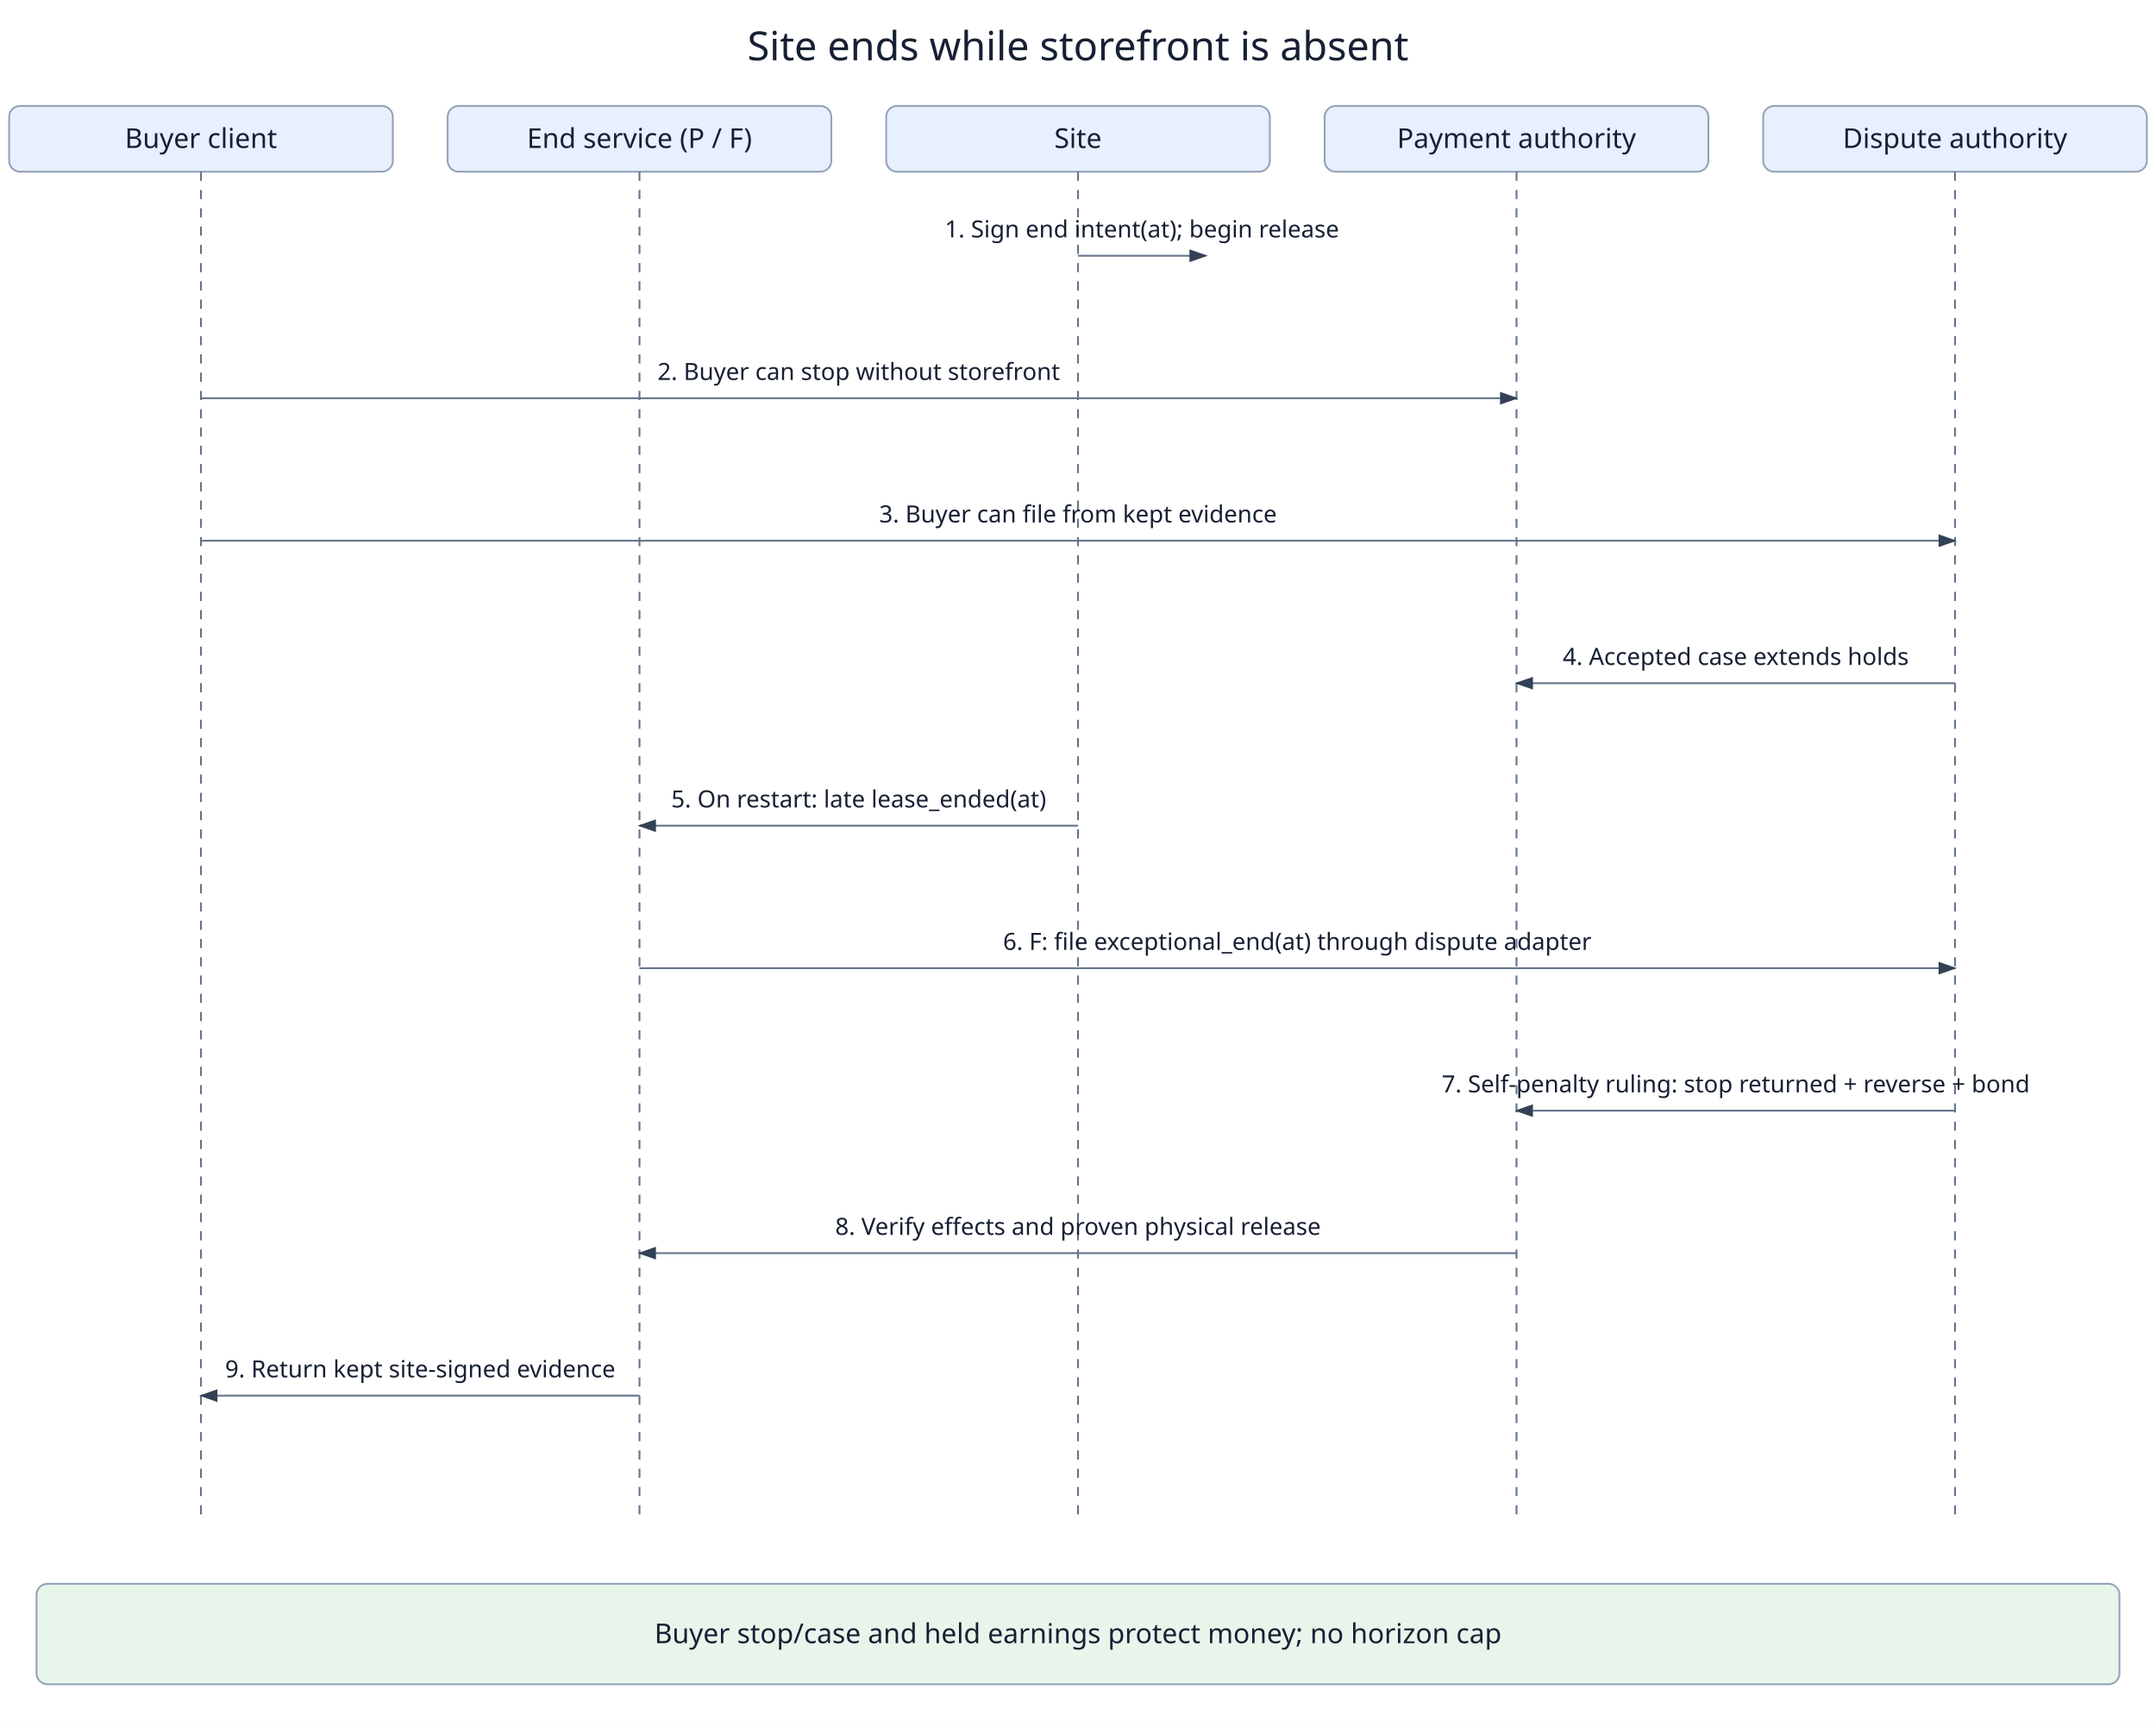
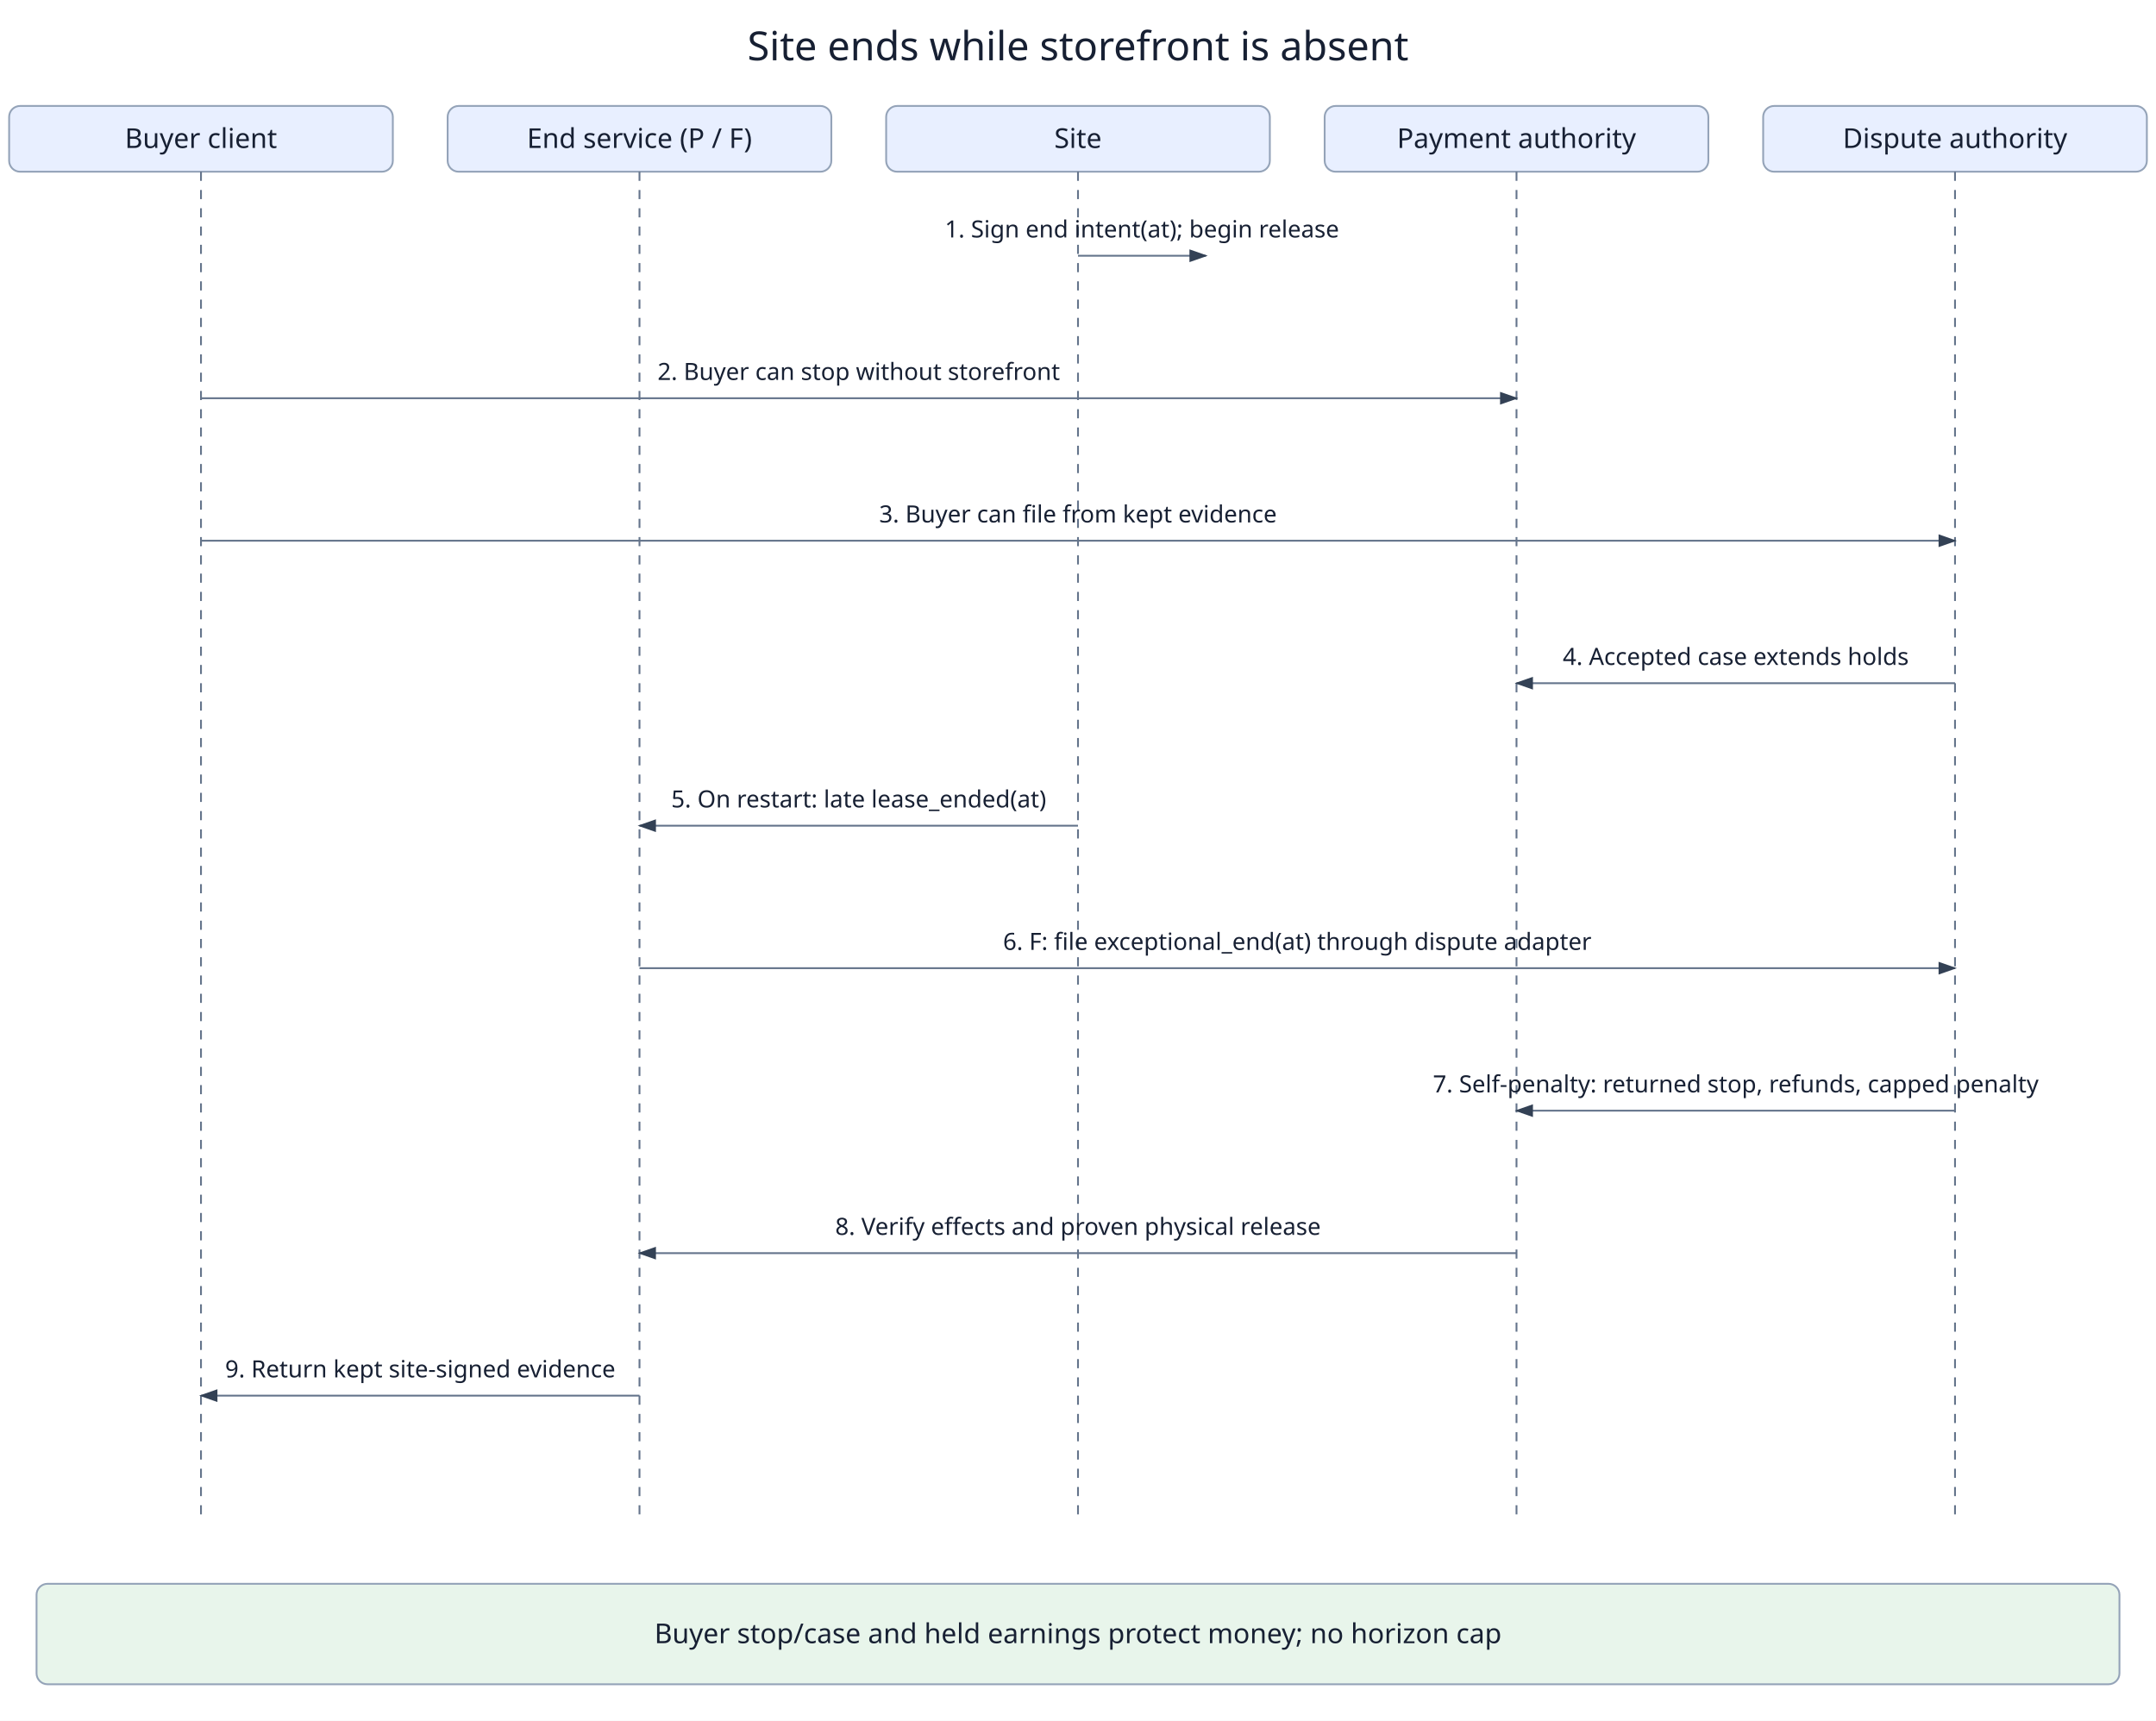
- <svg xmlns="http://www.w3.org/2000/svg" width="1180" height="942" viewBox="0 0 1180 942" content="&lt;mxfile host=&quot;app.diagrams.net&quot;&gt;&lt;diagram name=&quot;Site ends while storefront is absent&quot; id=&quot;02-site-withdraws-storefront-dead&quot;&gt;&lt;mxGraphModel pageWidth=&quot;1180&quot; pageHeight=&quot;942&quot;&gt;&lt;root&gt;&lt;mxCell id=&quot;0&quot; /&gt;&lt;mxCell id=&quot;1&quot; parent=&quot;0&quot; /&gt;&lt;mxCell id=&quot;title&quot; value=&quot;Site ends while storefront is absent&quot; style=&quot;text;fontSize=22;align=center;&quot; vertex=&quot;1&quot; parent=&quot;1&quot;&gt;&lt;mxGeometry x=&quot;20&quot; y=&quot;10&quot; width=&quot;1140&quot; height=&quot;36&quot; as=&quot;geometry&quot; /&gt;&lt;/mxCell&gt;&lt;mxCell id=&quot;head0&quot; value=&quot;Buyer client&quot; style=&quot;rounded=1;fillColor=#e8efff;fontSize=15;&quot; vertex=&quot;1&quot; parent=&quot;1&quot;&gt;&lt;mxGeometry x=&quot;5&quot; y=&quot;58&quot; width=&quot;210&quot; height=&quot;36&quot; as=&quot;geometry&quot; /&gt;&lt;/mxCell&gt;&lt;mxCell id=&quot;line0&quot; style=&quot;dashed=1;endArrow=none;strokeColor=#94a3b8;&quot; edge=&quot;1&quot; parent=&quot;1&quot;&gt;&lt;mxGeometry relative=&quot;1&quot; as=&quot;geometry&quot;&gt;&lt;mxPoint x=&quot;110&quot; y=&quot;94&quot; as=&quot;sourcePoint&quot; /&gt;&lt;mxPoint x=&quot;110&quot; y=&quot;832&quot; as=&quot;targetPoint&quot; /&gt;&lt;/mxGeometry&gt;&lt;/mxCell&gt;&lt;mxCell id=&quot;head1&quot; value=&quot;End service (P / F)&quot; style=&quot;rounded=1;fillColor=#e8efff;fontSize=15;&quot; vertex=&quot;1&quot; parent=&quot;1&quot;&gt;&lt;mxGeometry x=&quot;245&quot; y=&quot;58&quot; width=&quot;210&quot; height=&quot;36&quot; as=&quot;geometry&quot; /&gt;&lt;/mxCell&gt;&lt;mxCell id=&quot;line1&quot; style=&quot;dashed=1;endArrow=none;strokeColor=#94a3b8;&quot; edge=&quot;1&quot; parent=&quot;1&quot;&gt;&lt;mxGeometry relative=&quot;1&quot; as=&quot;geometry&quot;&gt;&lt;mxPoint x=&quot;350&quot; y=&quot;94&quot; as=&quot;sourcePoint&quot; /&gt;&lt;mxPoint x=&quot;350&quot; y=&quot;832&quot; as=&quot;targetPoint&quot; /&gt;&lt;/mxGeometry&gt;&lt;/mxCell&gt;&lt;mxCell id=&quot;head2&quot; value=&quot;Site&quot; style=&quot;rounded=1;fillColor=#e8efff;fontSize=15;&quot; vertex=&quot;1&quot; parent=&quot;1&quot;&gt;&lt;mxGeometry x=&quot;485&quot; y=&quot;58&quot; width=&quot;210&quot; height=&quot;36&quot; as=&quot;geometry&quot; /&gt;&lt;/mxCell&gt;&lt;mxCell id=&quot;line2&quot; style=&quot;dashed=1;endArrow=none;strokeColor=#94a3b8;&quot; edge=&quot;1&quot; parent=&quot;1&quot;&gt;&lt;mxGeometry relative=&quot;1&quot; as=&quot;geometry&quot;&gt;&lt;mxPoint x=&quot;590&quot; y=&quot;94&quot; as=&quot;sourcePoint&quot; /&gt;&lt;mxPoint x=&quot;590&quot; y=&quot;832&quot; as=&quot;targetPoint&quot; /&gt;&lt;/mxGeometry&gt;&lt;/mxCell&gt;&lt;mxCell id=&quot;head3&quot; value=&quot;Payment authority&quot; style=&quot;rounded=1;fillColor=#e8efff;fontSize=15;&quot; vertex=&quot;1&quot; parent=&quot;1&quot;&gt;&lt;mxGeometry x=&quot;725&quot; y=&quot;58&quot; width=&quot;210&quot; height=&quot;36&quot; as=&quot;geometry&quot; /&gt;&lt;/mxCell&gt;&lt;mxCell id=&quot;line3&quot; style=&quot;dashed=1;endArrow=none;strokeColor=#94a3b8;&quot; edge=&quot;1&quot; parent=&quot;1&quot;&gt;&lt;mxGeometry relative=&quot;1&quot; as=&quot;geometry&quot;&gt;&lt;mxPoint x=&quot;830&quot; y=&quot;94&quot; as=&quot;sourcePoint&quot; /&gt;&lt;mxPoint x=&quot;830&quot; y=&quot;832&quot; as=&quot;targetPoint&quot; /&gt;&lt;/mxGeometry&gt;&lt;/mxCell&gt;&lt;mxCell id=&quot;head4&quot; value=&quot;Dispute authority&quot; style=&quot;rounded=1;fillColor=#e8efff;fontSize=15;&quot; vertex=&quot;1&quot; parent=&quot;1&quot;&gt;&lt;mxGeometry x=&quot;965&quot; y=&quot;58&quot; width=&quot;210&quot; height=&quot;36&quot; as=&quot;geometry&quot; /&gt;&lt;/mxCell&gt;&lt;mxCell id=&quot;line4&quot; style=&quot;dashed=1;endArrow=none;strokeColor=#94a3b8;&quot; edge=&quot;1&quot; parent=&quot;1&quot;&gt;&lt;mxGeometry relative=&quot;1&quot; as=&quot;geometry&quot;&gt;&lt;mxPoint x=&quot;1070&quot; y=&quot;94&quot; as=&quot;sourcePoint&quot; /&gt;&lt;mxPoint x=&quot;1070&quot; y=&quot;832&quot; as=&quot;targetPoint&quot; /&gt;&lt;/mxGeometry&gt;&lt;/mxCell&gt;&lt;mxCell id=&quot;edge0&quot; value=&quot;1. Sign end intent(at); begin release&quot; style=&quot;endArrow=block;fontSize=13;labelBackgroundColor=#ffffff;&quot; edge=&quot;1&quot; parent=&quot;1&quot;&gt;&lt;mxGeometry relative=&quot;1&quot; as=&quot;geometry&quot;&gt;&lt;mxPoint x=&quot;590&quot; y=&quot;140&quot; as=&quot;sourcePoint&quot; /&gt;&lt;mxPoint x=&quot;660&quot; y=&quot;140&quot; as=&quot;targetPoint&quot; /&gt;&lt;/mxGeometry&gt;&lt;/mxCell&gt;&lt;mxCell id=&quot;edge1&quot; value=&quot;2. Buyer can stop without storefront&quot; style=&quot;endArrow=block;fontSize=13;labelBackgroundColor=#ffffff;&quot; edge=&quot;1&quot; parent=&quot;1&quot;&gt;&lt;mxGeometry relative=&quot;1&quot; as=&quot;geometry&quot;&gt;&lt;mxPoint x=&quot;110&quot; y=&quot;218&quot; as=&quot;sourcePoint&quot; /&gt;&lt;mxPoint x=&quot;830&quot; y=&quot;218&quot; as=&quot;targetPoint&quot; /&gt;&lt;/mxGeometry&gt;&lt;/mxCell&gt;&lt;mxCell id=&quot;edge2&quot; value=&quot;3. Buyer can file from kept evidence&quot; style=&quot;endArrow=block;fontSize=13;labelBackgroundColor=#ffffff;&quot; edge=&quot;1&quot; parent=&quot;1&quot;&gt;&lt;mxGeometry relative=&quot;1&quot; as=&quot;geometry&quot;&gt;&lt;mxPoint x=&quot;110&quot; y=&quot;296&quot; as=&quot;sourcePoint&quot; /&gt;&lt;mxPoint x=&quot;1070&quot; y=&quot;296&quot; as=&quot;targetPoint&quot; /&gt;&lt;/mxGeometry&gt;&lt;/mxCell&gt;&lt;mxCell id=&quot;edge3&quot; value=&quot;4. Accepted case extends holds&quot; style=&quot;endArrow=block;fontSize=13;labelBackgroundColor=#ffffff;&quot; edge=&quot;1&quot; parent=&quot;1&quot;&gt;&lt;mxGeometry relative=&quot;1&quot; as=&quot;geometry&quot;&gt;&lt;mxPoint x=&quot;1070&quot; y=&quot;374&quot; as=&quot;sourcePoint&quot; /&gt;&lt;mxPoint x=&quot;830&quot; y=&quot;374&quot; as=&quot;targetPoint&quot; /&gt;&lt;/mxGeometry&gt;&lt;/mxCell&gt;&lt;mxCell id=&quot;edge4&quot; value=&quot;5. On restart: late lease_ended(at)&quot; style=&quot;endArrow=block;fontSize=13;labelBackgroundColor=#ffffff;&quot; edge=&quot;1&quot; parent=&quot;1&quot;&gt;&lt;mxGeometry relative=&quot;1&quot; as=&quot;geometry&quot;&gt;&lt;mxPoint x=&quot;590&quot; y=&quot;452&quot; as=&quot;sourcePoint&quot; /&gt;&lt;mxPoint x=&quot;350&quot; y=&quot;452&quot; as=&quot;targetPoint&quot; /&gt;&lt;/mxGeometry&gt;&lt;/mxCell&gt;&lt;mxCell id=&quot;edge5&quot; value=&quot;6. F: file exceptional_end(at) through dispute adapter&quot; style=&quot;endArrow=block;fontSize=13;labelBackgroundColor=#ffffff;&quot; edge=&quot;1&quot; parent=&quot;1&quot;&gt;&lt;mxGeometry relative=&quot;1&quot; as=&quot;geometry&quot;&gt;&lt;mxPoint x=&quot;350&quot; y=&quot;530&quot; as=&quot;sourcePoint&quot; /&gt;&lt;mxPoint x=&quot;1070&quot; y=&quot;530&quot; as=&quot;targetPoint&quot; /&gt;&lt;/mxGeometry&gt;&lt;/mxCell&gt;&lt;mxCell id=&quot;edge6&quot; value=&quot;7. Self-penalty ruling: stop returned + reverse + bond&quot; style=&quot;endArrow=block;fontSize=13;labelBackgroundColor=#ffffff;&quot; edge=&quot;1&quot; parent=&quot;1&quot;&gt;&lt;mxGeometry relative=&quot;1&quot; as=&quot;geometry&quot;&gt;&lt;mxPoint x=&quot;1070&quot; y=&quot;608&quot; as=&quot;sourcePoint&quot; /&gt;&lt;mxPoint x=&quot;830&quot; y=&quot;608&quot; as=&quot;targetPoint&quot; /&gt;&lt;/mxGeometry&gt;&lt;/mxCell&gt;&lt;mxCell id=&quot;edge7&quot; value=&quot;8. Verify effects and proven physical release&quot; style=&quot;endArrow=block;fontSize=13;labelBackgroundColor=#ffffff;&quot; edge=&quot;1&quot; parent=&quot;1&quot;&gt;&lt;mxGeometry relative=&quot;1&quot; as=&quot;geometry&quot;&gt;&lt;mxPoint x=&quot;830&quot; y=&quot;686&quot; as=&quot;sourcePoint&quot; /&gt;&lt;mxPoint x=&quot;350&quot; y=&quot;686&quot; as=&quot;targetPoint&quot; /&gt;&lt;/mxGeometry&gt;&lt;/mxCell&gt;&lt;mxCell id=&quot;edge8&quot; value=&quot;9. Return kept site-signed evidence&quot; style=&quot;endArrow=block;fontSize=13;labelBackgroundColor=#ffffff;&quot; edge=&quot;1&quot; parent=&quot;1&quot;&gt;&lt;mxGeometry relative=&quot;1&quot; as=&quot;geometry&quot;&gt;&lt;mxPoint x=&quot;350&quot; y=&quot;764&quot; as=&quot;sourcePoint&quot; /&gt;&lt;mxPoint x=&quot;110&quot; y=&quot;764&quot; as=&quot;targetPoint&quot; /&gt;&lt;/mxGeometry&gt;&lt;/mxCell&gt;&lt;mxCell id=&quot;outcome&quot; value=&quot;Buyer stop/case and held earnings protect money; no horizon cap&quot; style=&quot;rounded=1;fillColor=#e8f5eb;fontSize=15;&quot; vertex=&quot;1&quot; parent=&quot;1&quot;&gt;&lt;mxGeometry x=&quot;20&quot; y=&quot;867&quot; width=&quot;1140&quot; height=&quot;55&quot; as=&quot;geometry&quot; /&gt;&lt;/mxCell&gt;&lt;/root&gt;&lt;/mxGraphModel&gt;&lt;/diagram&gt;&lt;/mxfile&gt;">
+ <svg xmlns="http://www.w3.org/2000/svg" width="1180" height="942" viewBox="0 0 1180 942" content="&lt;mxfile host=&quot;app.diagrams.net&quot;&gt;&lt;diagram name=&quot;Site ends while storefront is absent&quot; id=&quot;02-site-withdraws-storefront-dead&quot;&gt;&lt;mxGraphModel pageWidth=&quot;1180&quot; pageHeight=&quot;942&quot;&gt;&lt;root&gt;&lt;mxCell id=&quot;0&quot; /&gt;&lt;mxCell id=&quot;1&quot; parent=&quot;0&quot; /&gt;&lt;mxCell id=&quot;title&quot; value=&quot;Site ends while storefront is absent&quot; style=&quot;text;fontSize=22;align=center;&quot; vertex=&quot;1&quot; parent=&quot;1&quot;&gt;&lt;mxGeometry x=&quot;20&quot; y=&quot;10&quot; width=&quot;1140&quot; height=&quot;36&quot; as=&quot;geometry&quot; /&gt;&lt;/mxCell&gt;&lt;mxCell id=&quot;head0&quot; value=&quot;Buyer client&quot; style=&quot;rounded=1;fillColor=#e8efff;fontSize=15;&quot; vertex=&quot;1&quot; parent=&quot;1&quot;&gt;&lt;mxGeometry x=&quot;5&quot; y=&quot;58&quot; width=&quot;210&quot; height=&quot;36&quot; as=&quot;geometry&quot; /&gt;&lt;/mxCell&gt;&lt;mxCell id=&quot;line0&quot; style=&quot;dashed=1;endArrow=none;strokeColor=#94a3b8;&quot; edge=&quot;1&quot; parent=&quot;1&quot;&gt;&lt;mxGeometry relative=&quot;1&quot; as=&quot;geometry&quot;&gt;&lt;mxPoint x=&quot;110&quot; y=&quot;94&quot; as=&quot;sourcePoint&quot; /&gt;&lt;mxPoint x=&quot;110&quot; y=&quot;832&quot; as=&quot;targetPoint&quot; /&gt;&lt;/mxGeometry&gt;&lt;/mxCell&gt;&lt;mxCell id=&quot;head1&quot; value=&quot;End service (P / F)&quot; style=&quot;rounded=1;fillColor=#e8efff;fontSize=15;&quot; vertex=&quot;1&quot; parent=&quot;1&quot;&gt;&lt;mxGeometry x=&quot;245&quot; y=&quot;58&quot; width=&quot;210&quot; height=&quot;36&quot; as=&quot;geometry&quot; /&gt;&lt;/mxCell&gt;&lt;mxCell id=&quot;line1&quot; style=&quot;dashed=1;endArrow=none;strokeColor=#94a3b8;&quot; edge=&quot;1&quot; parent=&quot;1&quot;&gt;&lt;mxGeometry relative=&quot;1&quot; as=&quot;geometry&quot;&gt;&lt;mxPoint x=&quot;350&quot; y=&quot;94&quot; as=&quot;sourcePoint&quot; /&gt;&lt;mxPoint x=&quot;350&quot; y=&quot;832&quot; as=&quot;targetPoint&quot; /&gt;&lt;/mxGeometry&gt;&lt;/mxCell&gt;&lt;mxCell id=&quot;head2&quot; value=&quot;Site&quot; style=&quot;rounded=1;fillColor=#e8efff;fontSize=15;&quot; vertex=&quot;1&quot; parent=&quot;1&quot;&gt;&lt;mxGeometry x=&quot;485&quot; y=&quot;58&quot; width=&quot;210&quot; height=&quot;36&quot; as=&quot;geometry&quot; /&gt;&lt;/mxCell&gt;&lt;mxCell id=&quot;line2&quot; style=&quot;dashed=1;endArrow=none;strokeColor=#94a3b8;&quot; edge=&quot;1&quot; parent=&quot;1&quot;&gt;&lt;mxGeometry relative=&quot;1&quot; as=&quot;geometry&quot;&gt;&lt;mxPoint x=&quot;590&quot; y=&quot;94&quot; as=&quot;sourcePoint&quot; /&gt;&lt;mxPoint x=&quot;590&quot; y=&quot;832&quot; as=&quot;targetPoint&quot; /&gt;&lt;/mxGeometry&gt;&lt;/mxCell&gt;&lt;mxCell id=&quot;head3&quot; value=&quot;Payment authority&quot; style=&quot;rounded=1;fillColor=#e8efff;fontSize=15;&quot; vertex=&quot;1&quot; parent=&quot;1&quot;&gt;&lt;mxGeometry x=&quot;725&quot; y=&quot;58&quot; width=&quot;210&quot; height=&quot;36&quot; as=&quot;geometry&quot; /&gt;&lt;/mxCell&gt;&lt;mxCell id=&quot;line3&quot; style=&quot;dashed=1;endArrow=none;strokeColor=#94a3b8;&quot; edge=&quot;1&quot; parent=&quot;1&quot;&gt;&lt;mxGeometry relative=&quot;1&quot; as=&quot;geometry&quot;&gt;&lt;mxPoint x=&quot;830&quot; y=&quot;94&quot; as=&quot;sourcePoint&quot; /&gt;&lt;mxPoint x=&quot;830&quot; y=&quot;832&quot; as=&quot;targetPoint&quot; /&gt;&lt;/mxGeometry&gt;&lt;/mxCell&gt;&lt;mxCell id=&quot;head4&quot; value=&quot;Dispute authority&quot; style=&quot;rounded=1;fillColor=#e8efff;fontSize=15;&quot; vertex=&quot;1&quot; parent=&quot;1&quot;&gt;&lt;mxGeometry x=&quot;965&quot; y=&quot;58&quot; width=&quot;210&quot; height=&quot;36&quot; as=&quot;geometry&quot; /&gt;&lt;/mxCell&gt;&lt;mxCell id=&quot;line4&quot; style=&quot;dashed=1;endArrow=none;strokeColor=#94a3b8;&quot; edge=&quot;1&quot; parent=&quot;1&quot;&gt;&lt;mxGeometry relative=&quot;1&quot; as=&quot;geometry&quot;&gt;&lt;mxPoint x=&quot;1070&quot; y=&quot;94&quot; as=&quot;sourcePoint&quot; /&gt;&lt;mxPoint x=&quot;1070&quot; y=&quot;832&quot; as=&quot;targetPoint&quot; /&gt;&lt;/mxGeometry&gt;&lt;/mxCell&gt;&lt;mxCell id=&quot;edge0&quot; value=&quot;1. Sign end intent(at); begin release&quot; style=&quot;endArrow=block;fontSize=13;labelBackgroundColor=#ffffff;&quot; edge=&quot;1&quot; parent=&quot;1&quot;&gt;&lt;mxGeometry relative=&quot;1&quot; as=&quot;geometry&quot;&gt;&lt;mxPoint x=&quot;590&quot; y=&quot;140&quot; as=&quot;sourcePoint&quot; /&gt;&lt;mxPoint x=&quot;660&quot; y=&quot;140&quot; as=&quot;targetPoint&quot; /&gt;&lt;/mxGeometry&gt;&lt;/mxCell&gt;&lt;mxCell id=&quot;edge1&quot; value=&quot;2. Buyer can stop without storefront&quot; style=&quot;endArrow=block;fontSize=13;labelBackgroundColor=#ffffff;&quot; edge=&quot;1&quot; parent=&quot;1&quot;&gt;&lt;mxGeometry relative=&quot;1&quot; as=&quot;geometry&quot;&gt;&lt;mxPoint x=&quot;110&quot; y=&quot;218&quot; as=&quot;sourcePoint&quot; /&gt;&lt;mxPoint x=&quot;830&quot; y=&quot;218&quot; as=&quot;targetPoint&quot; /&gt;&lt;/mxGeometry&gt;&lt;/mxCell&gt;&lt;mxCell id=&quot;edge2&quot; value=&quot;3. Buyer can file from kept evidence&quot; style=&quot;endArrow=block;fontSize=13;labelBackgroundColor=#ffffff;&quot; edge=&quot;1&quot; parent=&quot;1&quot;&gt;&lt;mxGeometry relative=&quot;1&quot; as=&quot;geometry&quot;&gt;&lt;mxPoint x=&quot;110&quot; y=&quot;296&quot; as=&quot;sourcePoint&quot; /&gt;&lt;mxPoint x=&quot;1070&quot; y=&quot;296&quot; as=&quot;targetPoint&quot; /&gt;&lt;/mxGeometry&gt;&lt;/mxCell&gt;&lt;mxCell id=&quot;edge3&quot; value=&quot;4. Accepted case extends holds&quot; style=&quot;endArrow=block;fontSize=13;labelBackgroundColor=#ffffff;&quot; edge=&quot;1&quot; parent=&quot;1&quot;&gt;&lt;mxGeometry relative=&quot;1&quot; as=&quot;geometry&quot;&gt;&lt;mxPoint x=&quot;1070&quot; y=&quot;374&quot; as=&quot;sourcePoint&quot; /&gt;&lt;mxPoint x=&quot;830&quot; y=&quot;374&quot; as=&quot;targetPoint&quot; /&gt;&lt;/mxGeometry&gt;&lt;/mxCell&gt;&lt;mxCell id=&quot;edge4&quot; value=&quot;5. On restart: late lease_ended(at)&quot; style=&quot;endArrow=block;fontSize=13;labelBackgroundColor=#ffffff;&quot; edge=&quot;1&quot; parent=&quot;1&quot;&gt;&lt;mxGeometry relative=&quot;1&quot; as=&quot;geometry&quot;&gt;&lt;mxPoint x=&quot;590&quot; y=&quot;452&quot; as=&quot;sourcePoint&quot; /&gt;&lt;mxPoint x=&quot;350&quot; y=&quot;452&quot; as=&quot;targetPoint&quot; /&gt;&lt;/mxGeometry&gt;&lt;/mxCell&gt;&lt;mxCell id=&quot;edge5&quot; value=&quot;6. F: file exceptional_end(at) through dispute adapter&quot; style=&quot;endArrow=block;fontSize=13;labelBackgroundColor=#ffffff;&quot; edge=&quot;1&quot; parent=&quot;1&quot;&gt;&lt;mxGeometry relative=&quot;1&quot; as=&quot;geometry&quot;&gt;&lt;mxPoint x=&quot;350&quot; y=&quot;530&quot; as=&quot;sourcePoint&quot; /&gt;&lt;mxPoint x=&quot;1070&quot; y=&quot;530&quot; as=&quot;targetPoint&quot; /&gt;&lt;/mxGeometry&gt;&lt;/mxCell&gt;&lt;mxCell id=&quot;edge6&quot; value=&quot;7. Self-penalty: returned stop, refunds, capped penalty&quot; style=&quot;endArrow=block;fontSize=13;labelBackgroundColor=#ffffff;&quot; edge=&quot;1&quot; parent=&quot;1&quot;&gt;&lt;mxGeometry relative=&quot;1&quot; as=&quot;geometry&quot;&gt;&lt;mxPoint x=&quot;1070&quot; y=&quot;608&quot; as=&quot;sourcePoint&quot; /&gt;&lt;mxPoint x=&quot;830&quot; y=&quot;608&quot; as=&quot;targetPoint&quot; /&gt;&lt;/mxGeometry&gt;&lt;/mxCell&gt;&lt;mxCell id=&quot;edge7&quot; value=&quot;8. Verify effects and proven physical release&quot; style=&quot;endArrow=block;fontSize=13;labelBackgroundColor=#ffffff;&quot; edge=&quot;1&quot; parent=&quot;1&quot;&gt;&lt;mxGeometry relative=&quot;1&quot; as=&quot;geometry&quot;&gt;&lt;mxPoint x=&quot;830&quot; y=&quot;686&quot; as=&quot;sourcePoint&quot; /&gt;&lt;mxPoint x=&quot;350&quot; y=&quot;686&quot; as=&quot;targetPoint&quot; /&gt;&lt;/mxGeometry&gt;&lt;/mxCell&gt;&lt;mxCell id=&quot;edge8&quot; value=&quot;9. Return kept site-signed evidence&quot; style=&quot;endArrow=block;fontSize=13;labelBackgroundColor=#ffffff;&quot; edge=&quot;1&quot; parent=&quot;1&quot;&gt;&lt;mxGeometry relative=&quot;1&quot; as=&quot;geometry&quot;&gt;&lt;mxPoint x=&quot;350&quot; y=&quot;764&quot; as=&quot;sourcePoint&quot; /&gt;&lt;mxPoint x=&quot;110&quot; y=&quot;764&quot; as=&quot;targetPoint&quot; /&gt;&lt;/mxGeometry&gt;&lt;/mxCell&gt;&lt;mxCell id=&quot;outcome&quot; value=&quot;Buyer stop/case and held earnings protect money; no horizon cap&quot; style=&quot;rounded=1;fillColor=#e8f5eb;fontSize=15;&quot; vertex=&quot;1&quot; parent=&quot;1&quot;&gt;&lt;mxGeometry x=&quot;20&quot; y=&quot;867&quot; width=&quot;1140&quot; height=&quot;55&quot; as=&quot;geometry&quot; /&gt;&lt;/mxCell&gt;&lt;/root&gt;&lt;/mxGraphModel&gt;&lt;/diagram&gt;&lt;/mxfile&gt;">
  <defs>
    <marker id="arrow" markerWidth="10" markerHeight="7" refX="9" refY="3.5" orient="auto">
      <polygon points="0 0, 10 3.5, 0 7" fill="#334155" />
    </marker>
  </defs>
  <rect width="100%" height="100%" fill="white" />
  <text x="590.0" y="33.0" text-anchor="middle" font-family="sans-serif" font-size="22" fill="#172033">Site ends while storefront is absent</text>
  <rect x="5.0" y="58.0" width="210.0" height="36.0" rx="6" fill="#e8efff" stroke="#94a3b8" />
  <text x="110.0" y="81.0" text-anchor="middle" font-family="sans-serif" font-size="15" fill="#172033">Buyer client</text>
  <line x1="110" y1="94" x2="110" y2="832" stroke="#64748b" stroke-dasharray="5 5" />
  <rect x="245.0" y="58.0" width="210.0" height="36.0" rx="6" fill="#e8efff" stroke="#94a3b8" />
  <text x="350.0" y="81.0" text-anchor="middle" font-family="sans-serif" font-size="15" fill="#172033">End service (P / F)</text>
  <line x1="350" y1="94" x2="350" y2="832" stroke="#64748b" stroke-dasharray="5 5" />
  <rect x="485.0" y="58.0" width="210.0" height="36.0" rx="6" fill="#e8efff" stroke="#94a3b8" />
  <text x="590.0" y="81.0" text-anchor="middle" font-family="sans-serif" font-size="15" fill="#172033">Site</text>
  <line x1="590" y1="94" x2="590" y2="832" stroke="#64748b" stroke-dasharray="5 5" />
  <rect x="725.0" y="58.0" width="210.0" height="36.0" rx="6" fill="#e8efff" stroke="#94a3b8" />
  <text x="830.0" y="81.0" text-anchor="middle" font-family="sans-serif" font-size="15" fill="#172033">Payment authority</text>
  <line x1="830" y1="94" x2="830" y2="832" stroke="#64748b" stroke-dasharray="5 5" />
  <rect x="965.0" y="58.0" width="210.0" height="36.0" rx="6" fill="#e8efff" stroke="#94a3b8" />
  <text x="1070.0" y="81.0" text-anchor="middle" font-family="sans-serif" font-size="15" fill="#172033">Dispute authority</text>
  <line x1="1070" y1="94" x2="1070" y2="832" stroke="#64748b" stroke-dasharray="5 5" />
  <line x1="590" y1="140" x2="660" y2="140" stroke="#64748b" marker-end="url(#arrow)" />
  <text x="625.0" y="130.0" text-anchor="middle" font-family="sans-serif" font-size="13" fill="#172033">1. Sign end intent(at); begin release</text>
  <line x1="110" y1="218" x2="830" y2="218" stroke="#64748b" marker-end="url(#arrow)" />
  <text x="470.0" y="208.0" text-anchor="middle" font-family="sans-serif" font-size="13" fill="#172033">2. Buyer can stop without storefront</text>
  <line x1="110" y1="296" x2="1070" y2="296" stroke="#64748b" marker-end="url(#arrow)" />
  <text x="590.0" y="286.0" text-anchor="middle" font-family="sans-serif" font-size="13" fill="#172033">3. Buyer can file from kept evidence</text>
  <line x1="1070" y1="374" x2="830" y2="374" stroke="#64748b" marker-end="url(#arrow)" />
  <text x="950.0" y="364.0" text-anchor="middle" font-family="sans-serif" font-size="13" fill="#172033">4. Accepted case extends holds</text>
  <line x1="590" y1="452" x2="350" y2="452" stroke="#64748b" marker-end="url(#arrow)" />
  <text x="470.0" y="442.0" text-anchor="middle" font-family="sans-serif" font-size="13" fill="#172033">5. On restart: late lease_ended(at)</text>
  <line x1="350" y1="530" x2="1070" y2="530" stroke="#64748b" marker-end="url(#arrow)" />
  <text x="710.0" y="520.0" text-anchor="middle" font-family="sans-serif" font-size="13" fill="#172033">6. F: file exceptional_end(at) through dispute adapter</text>
  <line x1="1070" y1="608" x2="830" y2="608" stroke="#64748b" marker-end="url(#arrow)" />
-   <text x="950.0" y="598.0" text-anchor="middle" font-family="sans-serif" font-size="13" fill="#172033">7. Self-penalty ruling: stop returned + reverse + bond</text>
+   <text x="950.0" y="598.0" text-anchor="middle" font-family="sans-serif" font-size="13" fill="#172033">7. Self-penalty: returned stop, refunds, capped penalty</text>
  <line x1="830" y1="686" x2="350" y2="686" stroke="#64748b" marker-end="url(#arrow)" />
  <text x="590.0" y="676.0" text-anchor="middle" font-family="sans-serif" font-size="13" fill="#172033">8. Verify effects and proven physical release</text>
  <line x1="350" y1="764" x2="110" y2="764" stroke="#64748b" marker-end="url(#arrow)" />
  <text x="230.0" y="754.0" text-anchor="middle" font-family="sans-serif" font-size="13" fill="#172033">9. Return kept site-signed evidence</text>
  <rect x="20.0" y="867.0" width="1140.0" height="55.0" rx="6" fill="#e8f5eb" stroke="#94a3b8" />
  <text x="590.0" y="899.5" text-anchor="middle" font-family="sans-serif" font-size="15" fill="#172033">Buyer stop/case and held earnings protect money; no horizon cap</text>
</svg>
